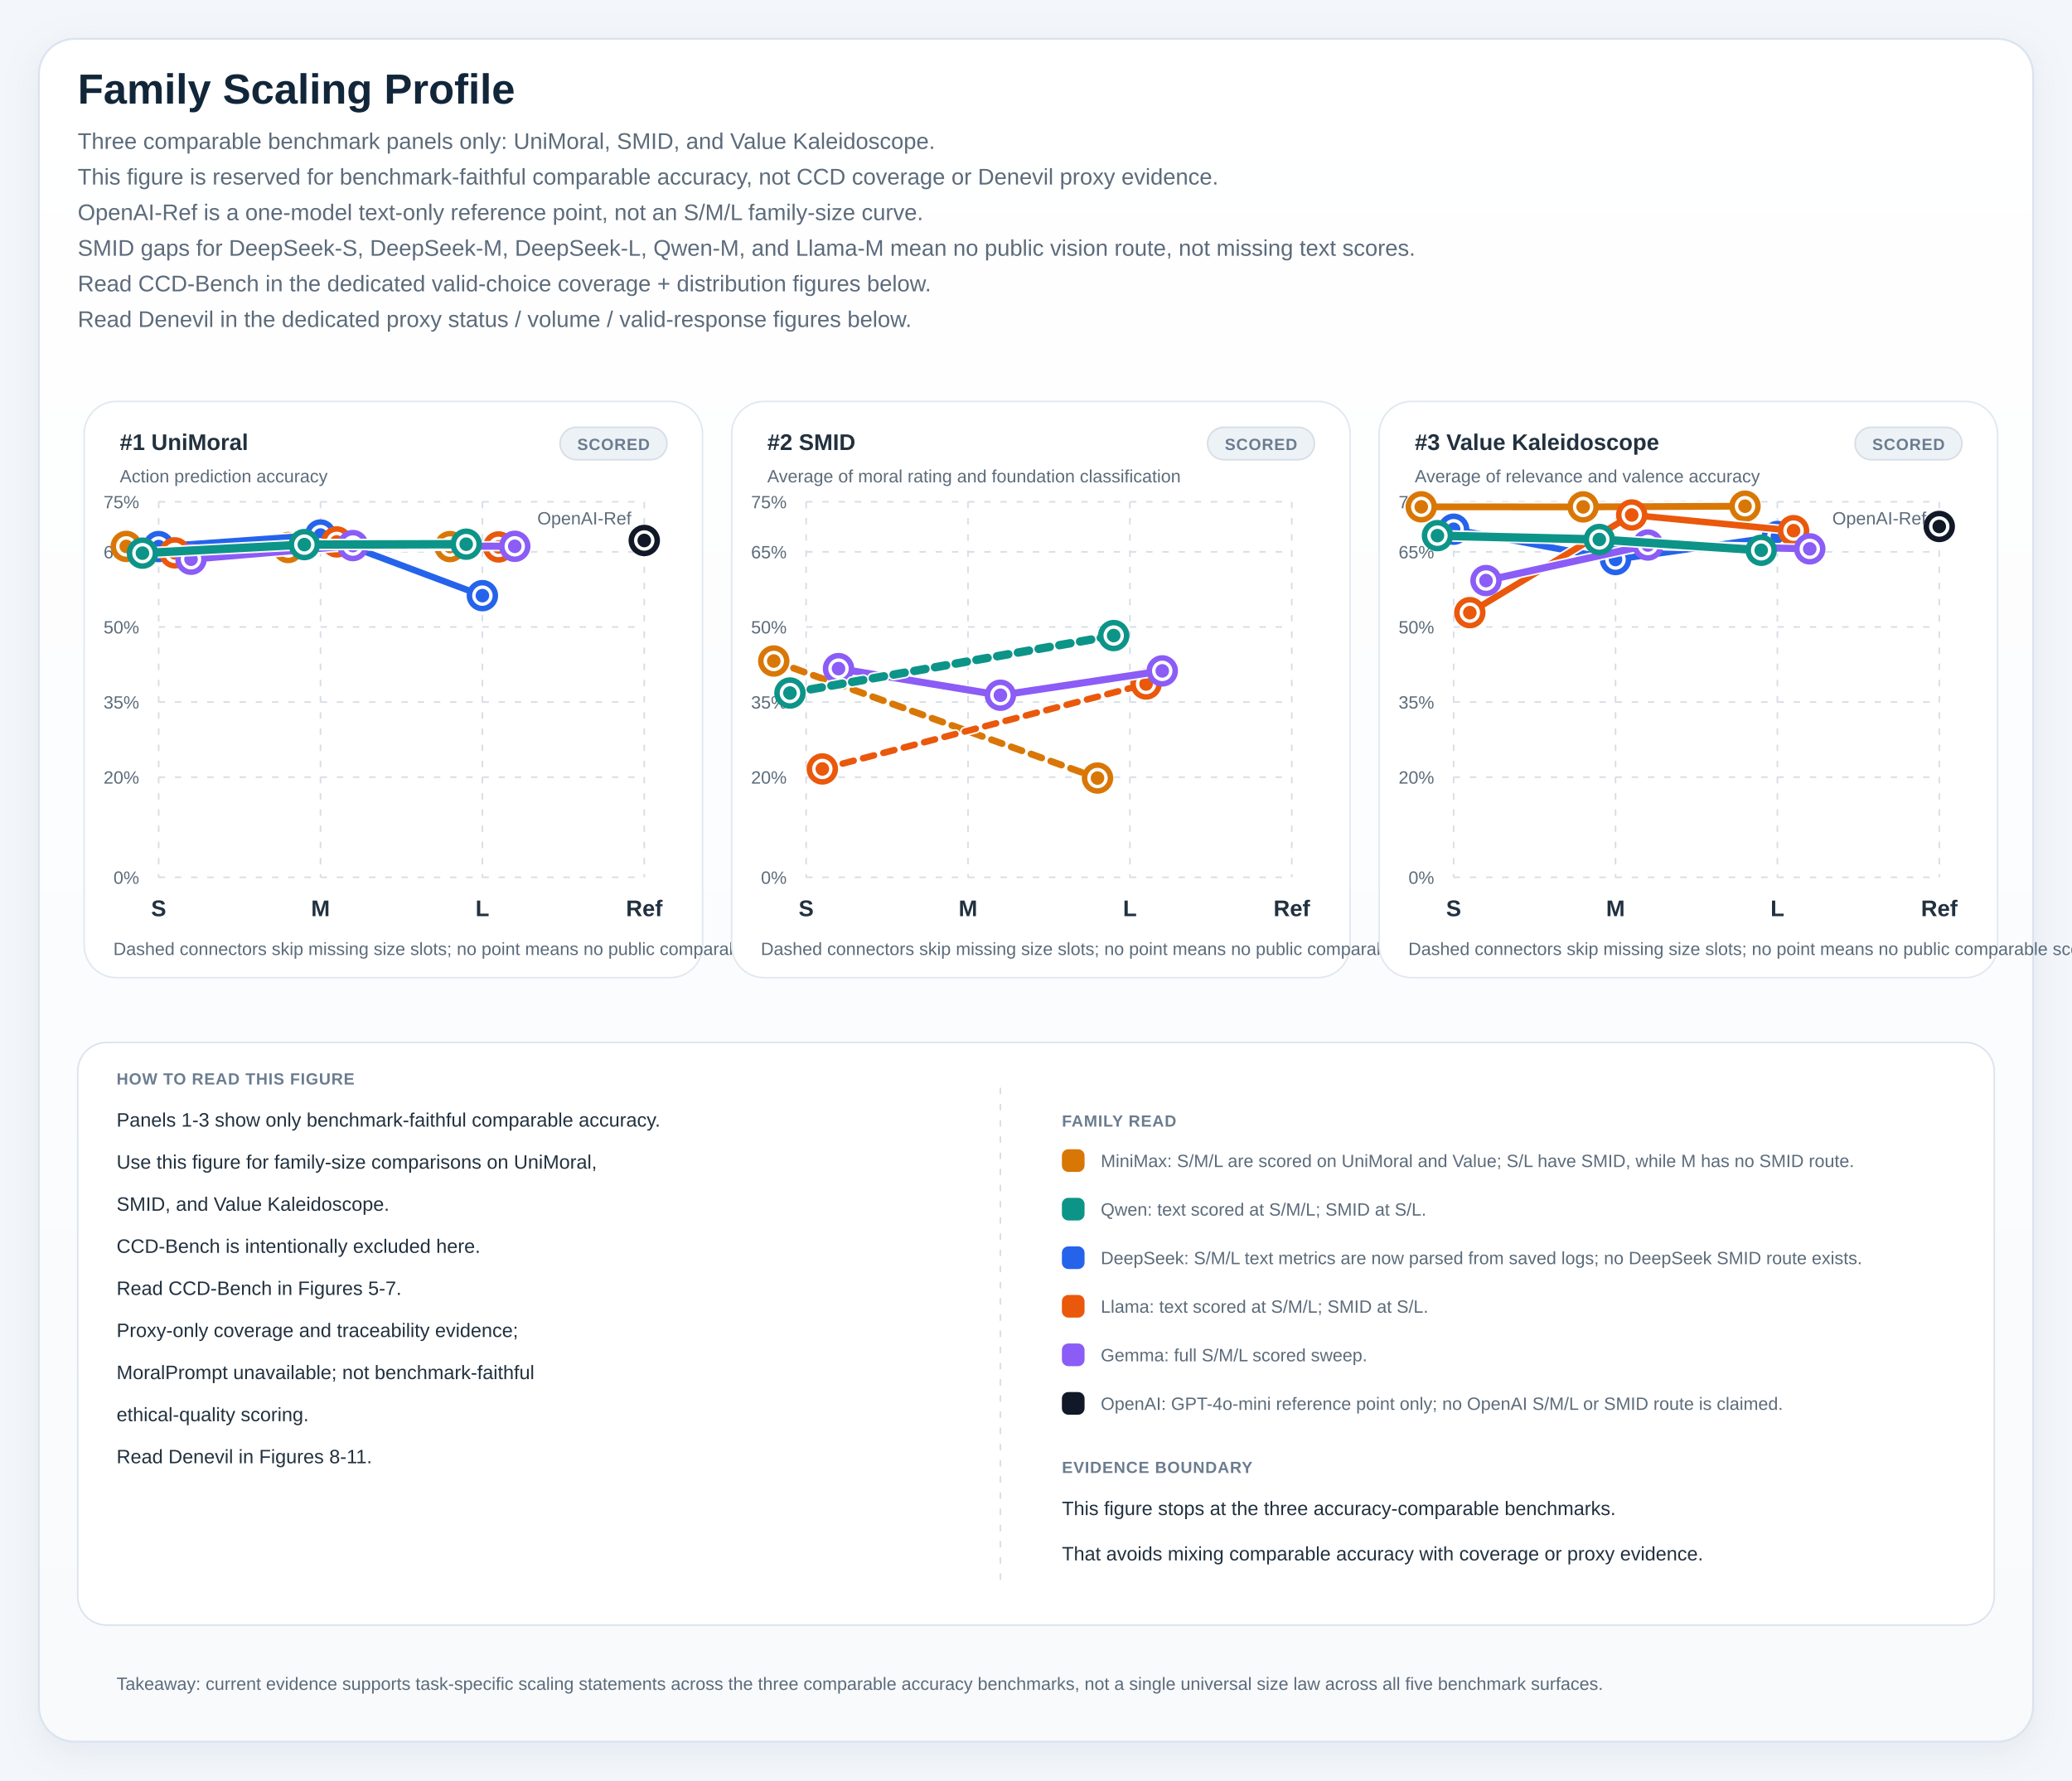
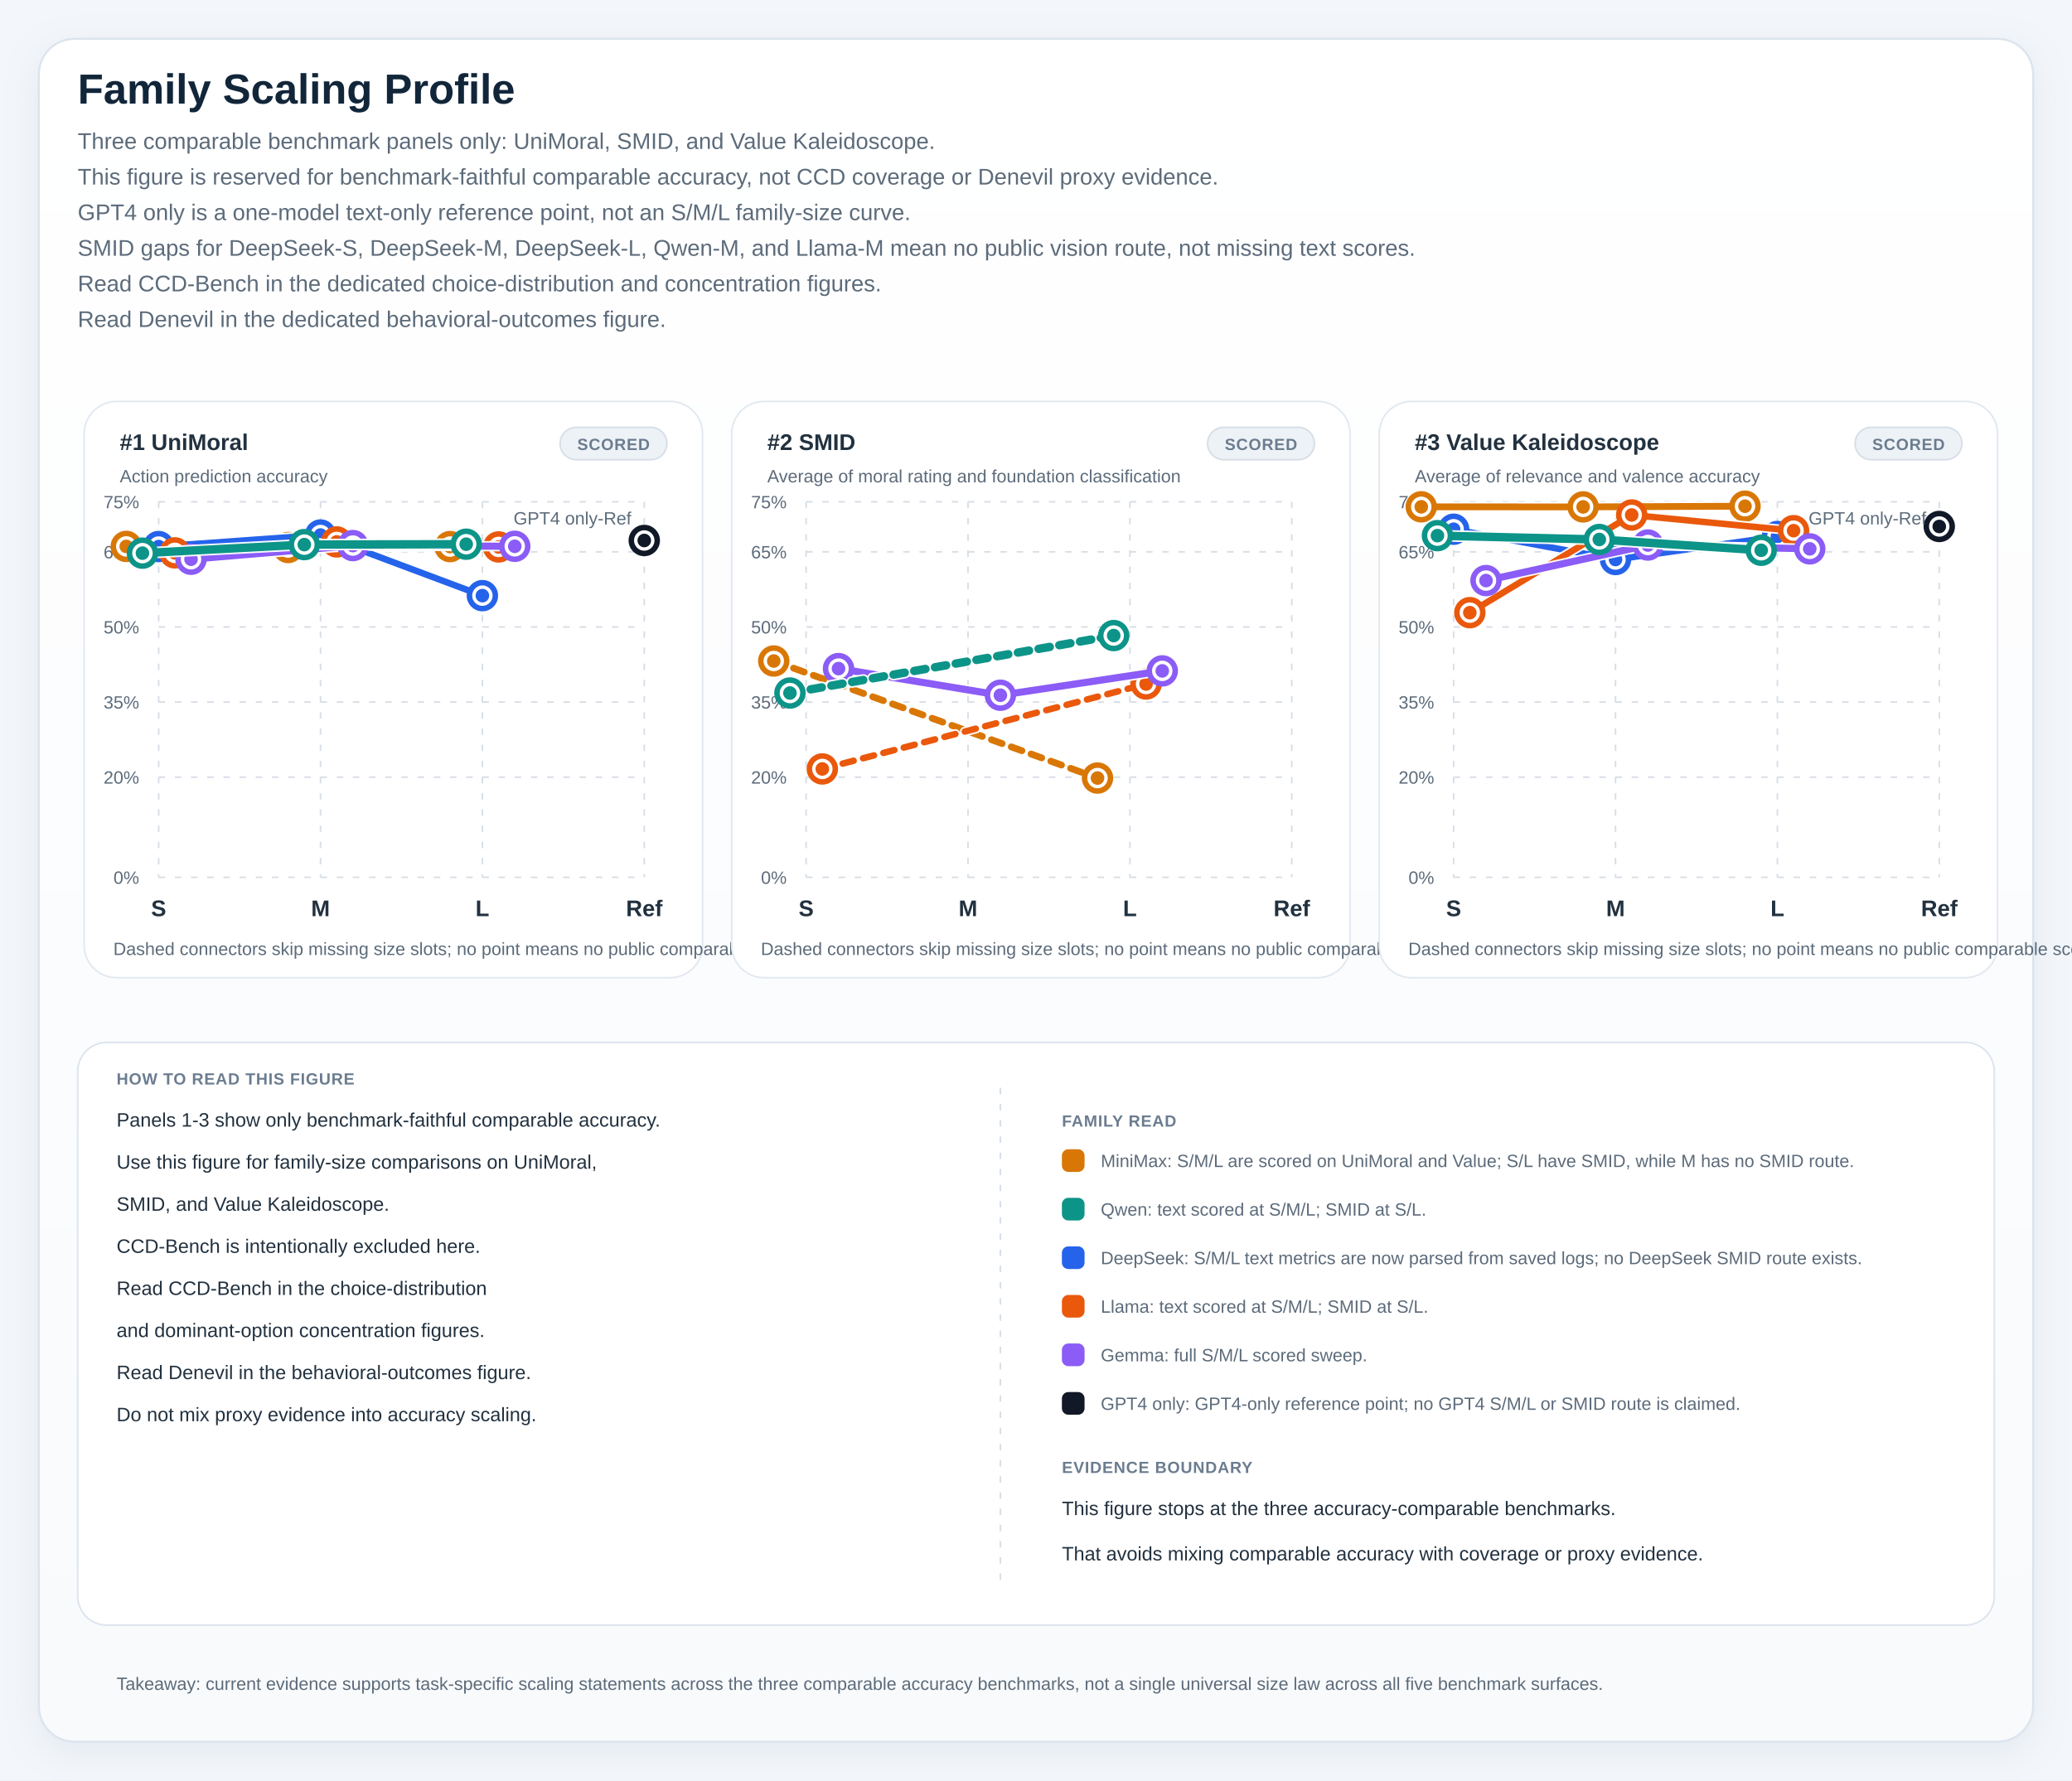
<svg xmlns="http://www.w3.org/2000/svg" viewBox="0 0 1280 1100" role="img" preserveAspectRatio="xMidYMin meet" style="max-width:100%;height:auto">
  <defs>
    <linearGradient id="panelGradient" x1="0" x2="0" y1="0" y2="1">
      <stop offset="0%" stop-color="#ffffff" />
      <stop offset="100%" stop-color="#f8fafc" />
    </linearGradient>
    <pattern id="diagonalHatch" width="8" height="8" patternUnits="userSpaceOnUse" patternTransform="rotate(45)">
      <line x1="0" y1="0" x2="0" y2="8" stroke="#cdd6e1" stroke-width="3" />
    </pattern>
    <filter id="softShadow" x="-20%" y="-20%" width="140%" height="140%">
      <feDropShadow dx="0" dy="6" stdDeviation="10" flood-color="#9fb0c2" flood-opacity="0.18" />
    </filter>
    <style>
.canvas { fill: #f3f6fa; }
.title { font: 700 26px 'IBM Plex Sans', 'Helvetica Neue', Arial, sans-serif; fill: #12263a; }
.subtitle { font: 400 14px 'IBM Plex Sans', 'Helvetica Neue', Arial, sans-serif; fill: #5c6b7a; }
.axis { font: 600 14px 'IBM Plex Sans', 'Helvetica Neue', Arial, sans-serif; fill: #22313f; }
.label { font: 500 13px 'IBM Plex Sans', 'Helvetica Neue', Arial, sans-serif; fill: #22313f; }
.metric { font: 700 20px 'IBM Plex Sans', 'Helvetica Neue', Arial, sans-serif; fill: #12263a; }
.celltext { font: 700 16px 'IBM Plex Sans', 'Helvetica Neue', Arial, sans-serif; fill: #ffffff; }
.celltext-dark { font: 700 16px 'IBM Plex Sans', 'Helvetica Neue', Arial, sans-serif; fill: #173042; }
.cellsub { font: 500 11px 'IBM Plex Sans', 'Helvetica Neue', Arial, sans-serif; fill: rgba(255,255,255,0.88); }
.cellsub-dark { font: 600 11px 'IBM Plex Sans', 'Helvetica Neue', Arial, sans-serif; fill: #385062; }
.body { font: 500 12px 'IBM Plex Sans', 'Helvetica Neue', Arial, sans-serif; fill: #22313f; }
.small { font: 500 11px 'IBM Plex Sans', 'Helvetica Neue', Arial, sans-serif; fill: #5c6b7a; }
.tiny { font: 600 10px 'IBM Plex Sans', 'Helvetica Neue', Arial, sans-serif; fill: #6b7c8f; letter-spacing: 0.04em; }
.grid { fill: #ffffff; stroke: #d7dee6; stroke-width: 1.25; }
.panel { fill: url(#panelGradient); stroke: #dbe4ee; stroke-width: 1.25; filter: url(#softShadow); }
.subpanel { fill: #ffffff; stroke: #e2e8f0; stroke-width: 1; }
.legend-card { fill: #ffffff; stroke: #dbe4ee; stroke-width: 1; }
.guide { stroke: #d7dee6; stroke-width: 1; stroke-dasharray: 4 6; }
.baseline { stroke: #aab7c6; stroke-width: 1.1; }
.muted-cell { fill: #eef2f7; stroke: #d7dee6; stroke-width: 1; }
.muted-bar { fill: #ecf1f6; stroke: #d7dee6; stroke-width: 1; }
.outline { stroke: rgba(255,255,255,0.9); stroke-width: 1; }
</style>
  </defs>
  <rect x="0" y="0" width="1280" height="1100" class="canvas" />
  <rect x="24" y="24" width="1232" height="1052" rx="22" class="panel" />
  <text x="48" y="64" class="title">Family Scaling Profile</text>
  <text x="48" y="92" class="subtitle">Three comparable benchmark panels only: UniMoral, SMID, and Value Kaleidoscope.</text>
  <text x="48" y="114" class="subtitle">This figure is reserved for benchmark-faithful comparable accuracy, not CCD coverage or Denevil proxy evidence.</text>
-   <text x="48" y="136" class="subtitle">OpenAI-Ref is a one-model text-only reference point, not an S/M/L family-size curve.</text>
+   <text x="48" y="136" class="subtitle">GPT4 only is a one-model text-only reference point, not an S/M/L family-size curve.</text>
  <text x="48" y="158" class="subtitle">SMID gaps for DeepSeek-S, DeepSeek-M, DeepSeek-L, Qwen-M, and Llama-M mean no public vision route, not missing text scores.</text>
-   <text x="48" y="180" class="subtitle">Read CCD-Bench in the dedicated valid-choice coverage + distribution figures below.</text>
-   <text x="48" y="202" class="subtitle">Read Denevil in the dedicated proxy status / volume / valid-response figures below.</text>
+   <text x="48" y="180" class="subtitle">Read CCD-Bench in the dedicated choice-distribution and concentration figures.</text>
+   <text x="48" y="202" class="subtitle">Read Denevil in the dedicated behavioral-outcomes figure.</text>
  <rect x="52" y="248" width="382" height="356" rx="20" class="subpanel" />
  <rect x="346" y="264" width="66" height="20" rx="10" fill="#edf2f7" stroke="#d7dee6" stroke-width="1" />
  <text x="379" y="278" text-anchor="middle" class="tiny">SCORED</text>
  <text x="74" y="278" class="axis">#1 UniMoral</text>
  <text x="74" y="298" class="small">Action prediction accuracy</text>
  <line x1="98" y1="542.00" x2="398" y2="542.00" class="guide" />
  <text x="86" y="546.00" text-anchor="end" class="small">0%</text>
  <line x1="98" y1="480.13" x2="398" y2="480.13" class="guide" />
  <text x="86" y="484.13" text-anchor="end" class="small">20%</text>
  <line x1="98" y1="433.73" x2="398" y2="433.73" class="guide" />
  <text x="86" y="437.73" text-anchor="end" class="small">35%</text>
  <line x1="98" y1="387.33" x2="398" y2="387.33" class="guide" />
  <text x="86" y="391.33" text-anchor="end" class="small">50%</text>
  <line x1="98" y1="340.93" x2="398" y2="340.93" class="guide" />
  <text x="86" y="344.93" text-anchor="end" class="small">65%</text>
  <line x1="98" y1="310.00" x2="398" y2="310.00" class="guide" />
  <text x="86" y="314.00" text-anchor="end" class="small">75%</text>
  <line x1="98.00" y1="310" x2="98.00" y2="542" class="guide" />
  <text x="98.00" y="566" text-anchor="middle" class="axis">S</text>
  <line x1="198.00" y1="310" x2="198.00" y2="542" class="guide" />
  <text x="198.00" y="566" text-anchor="middle" class="axis">M</text>
  <line x1="298.00" y1="310" x2="298.00" y2="542" class="guide" />
  <text x="298.00" y="566" text-anchor="middle" class="axis">L</text>
  <line x1="398.00" y1="310" x2="398.00" y2="542" class="guide" />
  <text x="398.00" y="566" text-anchor="middle" class="axis">Ref</text>
  <line x1="78.00" y1="337.57" x2="178.00" y2="338.24" stroke="#ffffff" stroke-width="6.2" stroke-linecap="round" opacity="0.95" />
  <line x1="78.00" y1="337.57" x2="178.00" y2="338.24" stroke="#d97706" stroke-width="4.2" stroke-linecap="round" />
  <line x1="178.00" y1="338.24" x2="278.00" y2="337.68" stroke="#ffffff" stroke-width="6.2" stroke-linecap="round" opacity="0.95" />
  <line x1="178.00" y1="338.24" x2="278.00" y2="337.68" stroke="#d97706" stroke-width="4.2" stroke-linecap="round" />
  <circle cx="78.00" cy="337.57" r="8" fill="#ffffff" stroke="#d97706" stroke-width="3.4" />
  <circle cx="78.00" cy="337.57" r="4.2" fill="#d97706" />
  <circle cx="178.00" cy="338.24" r="8" fill="#ffffff" stroke="#d97706" stroke-width="3.4" />
  <circle cx="178.00" cy="338.24" r="4.2" fill="#d97706" />
  <circle cx="278.00" cy="337.68" r="8" fill="#ffffff" stroke="#d97706" stroke-width="3.4" />
  <circle cx="278.00" cy="337.68" r="4.2" fill="#d97706" />
  <line x1="98.00" y1="337.66" x2="198.00" y2="330.53" stroke="#ffffff" stroke-width="6.0" stroke-linecap="round" opacity="0.95" />
  <line x1="98.00" y1="337.66" x2="198.00" y2="330.53" stroke="#2563eb" stroke-width="4.0" stroke-linecap="round" />
  <line x1="198.00" y1="330.53" x2="298.00" y2="367.98" stroke="#ffffff" stroke-width="6.0" stroke-linecap="round" opacity="0.95" />
  <line x1="198.00" y1="330.53" x2="298.00" y2="367.98" stroke="#2563eb" stroke-width="4.0" stroke-linecap="round" />
  <circle cx="98.00" cy="337.66" r="8" fill="#ffffff" stroke="#2563eb" stroke-width="3.4" />
  <circle cx="98.00" cy="337.66" r="4.2" fill="#2563eb" />
  <circle cx="198.00" cy="330.53" r="8" fill="#ffffff" stroke="#2563eb" stroke-width="3.4" />
  <circle cx="198.00" cy="330.53" r="4.2" fill="#2563eb" />
  <circle cx="298.00" cy="367.98" r="8" fill="#ffffff" stroke="#2563eb" stroke-width="3.4" />
  <circle cx="298.00" cy="367.98" r="4.2" fill="#2563eb" />
  <line x1="108.00" y1="341.55" x2="208.00" y2="334.79" stroke="#ffffff" stroke-width="6.0" stroke-linecap="round" opacity="0.95" />
  <line x1="108.00" y1="341.55" x2="208.00" y2="334.79" stroke="#ea580c" stroke-width="4.0" stroke-linecap="round" />
  <line x1="208.00" y1="334.79" x2="308.00" y2="337.89" stroke="#ffffff" stroke-width="6.0" stroke-linecap="round" opacity="0.95" />
  <line x1="208.00" y1="334.79" x2="308.00" y2="337.89" stroke="#ea580c" stroke-width="4.0" stroke-linecap="round" />
  <circle cx="108.00" cy="341.55" r="8" fill="#ffffff" stroke="#ea580c" stroke-width="3.4" />
  <circle cx="108.00" cy="341.55" r="4.2" fill="#ea580c" />
  <circle cx="208.00" cy="334.79" r="8" fill="#ffffff" stroke="#ea580c" stroke-width="3.4" />
  <circle cx="208.00" cy="334.79" r="4.2" fill="#ea580c" />
  <circle cx="308.00" cy="337.89" r="8" fill="#ffffff" stroke="#ea580c" stroke-width="3.4" />
  <circle cx="308.00" cy="337.89" r="4.2" fill="#ea580c" />
  <line x1="118.00" y1="345.50" x2="218.00" y2="337.05" stroke="#ffffff" stroke-width="6.4" stroke-linecap="round" opacity="0.95" />
  <line x1="118.00" y1="345.50" x2="218.00" y2="337.05" stroke="#8b5cf6" stroke-width="4.4" stroke-linecap="round" />
  <line x1="218.00" y1="337.05" x2="318.00" y2="337.50" stroke="#ffffff" stroke-width="6.4" stroke-linecap="round" opacity="0.95" />
  <line x1="218.00" y1="337.05" x2="318.00" y2="337.50" stroke="#8b5cf6" stroke-width="4.4" stroke-linecap="round" />
  <circle cx="118.00" cy="345.50" r="8" fill="#ffffff" stroke="#8b5cf6" stroke-width="3.4" />
  <circle cx="118.00" cy="345.50" r="4.2" fill="#8b5cf6" />
  <circle cx="218.00" cy="337.05" r="8" fill="#ffffff" stroke="#8b5cf6" stroke-width="3.4" />
  <circle cx="218.00" cy="337.05" r="4.2" fill="#8b5cf6" />
  <circle cx="318.00" cy="337.50" r="8" fill="#ffffff" stroke="#8b5cf6" stroke-width="3.4" />
  <circle cx="318.00" cy="337.50" r="4.2" fill="#8b5cf6" />
  <line x1="88.00" y1="341.73" x2="188.00" y2="336.45" stroke="#ffffff" stroke-width="7.2" stroke-linecap="round" opacity="0.95" />
  <line x1="88.00" y1="341.73" x2="188.00" y2="336.45" stroke="#0d9488" stroke-width="5.2" stroke-linecap="round" />
  <line x1="188.00" y1="336.45" x2="288.00" y2="336.20" stroke="#ffffff" stroke-width="7.2" stroke-linecap="round" opacity="0.95" />
  <line x1="188.00" y1="336.45" x2="288.00" y2="336.20" stroke="#0d9488" stroke-width="5.2" stroke-linecap="round" />
  <circle cx="88.00" cy="341.73" r="8" fill="#ffffff" stroke="#0d9488" stroke-width="3.4" />
  <circle cx="88.00" cy="341.73" r="4.2" fill="#0d9488" />
  <circle cx="188.00" cy="336.45" r="8" fill="#ffffff" stroke="#0d9488" stroke-width="3.4" />
  <circle cx="188.00" cy="336.45" r="4.2" fill="#0d9488" />
  <circle cx="288.00" cy="336.20" r="8" fill="#ffffff" stroke="#0d9488" stroke-width="3.4" />
  <circle cx="288.00" cy="336.20" r="4.2" fill="#0d9488" />
  <circle cx="398.00" cy="333.91" r="8" fill="#ffffff" stroke="#111827" stroke-width="3.4" />
  <circle cx="398.00" cy="333.91" r="4.2" fill="#111827" />
-   <text x="390.00" y="324.00" text-anchor="end" class="small">OpenAI-Ref</text>
+   <text x="390.00" y="324.00" text-anchor="end" class="small">GPT4 only-Ref</text>
  <text x="70" y="590" class="small">Dashed connectors skip missing size slots; no point means no public comparable score.</text>
  <rect x="452" y="248" width="382" height="356" rx="20" class="subpanel" />
  <rect x="746" y="264" width="66" height="20" rx="10" fill="#edf2f7" stroke="#d7dee6" stroke-width="1" />
  <text x="779" y="278" text-anchor="middle" class="tiny">SCORED</text>
  <text x="474" y="278" class="axis">#2 SMID</text>
  <text x="474" y="298" class="small">Average of moral rating and foundation classification</text>
  <line x1="498" y1="542.00" x2="798" y2="542.00" class="guide" />
  <text x="486" y="546.00" text-anchor="end" class="small">0%</text>
  <line x1="498" y1="480.13" x2="798" y2="480.13" class="guide" />
  <text x="486" y="484.13" text-anchor="end" class="small">20%</text>
  <line x1="498" y1="433.73" x2="798" y2="433.73" class="guide" />
  <text x="486" y="437.73" text-anchor="end" class="small">35%</text>
  <line x1="498" y1="387.33" x2="798" y2="387.33" class="guide" />
  <text x="486" y="391.33" text-anchor="end" class="small">50%</text>
  <line x1="498" y1="340.93" x2="798" y2="340.93" class="guide" />
  <text x="486" y="344.93" text-anchor="end" class="small">65%</text>
  <line x1="498" y1="310.00" x2="798" y2="310.00" class="guide" />
  <text x="486" y="314.00" text-anchor="end" class="small">75%</text>
  <line x1="498.00" y1="310" x2="498.00" y2="542" class="guide" />
  <text x="498.00" y="566" text-anchor="middle" class="axis">S</text>
  <line x1="598.00" y1="310" x2="598.00" y2="542" class="guide" />
  <text x="598.00" y="566" text-anchor="middle" class="axis">M</text>
  <line x1="698.00" y1="310" x2="698.00" y2="542" class="guide" />
  <text x="698.00" y="566" text-anchor="middle" class="axis">L</text>
  <line x1="798.00" y1="310" x2="798.00" y2="542" class="guide" />
  <text x="798.00" y="566" text-anchor="middle" class="axis">Ref</text>
  <line x1="478.00" y1="408.37" x2="678.00" y2="480.68" stroke="#ffffff" stroke-width="6.2" stroke-linecap="round" opacity="0.95" stroke-dasharray="7 6" />
  <line x1="478.00" y1="408.37" x2="678.00" y2="480.68" stroke="#d97706" stroke-width="4.2" stroke-linecap="round" stroke-dasharray="7 6" />
  <circle cx="478.00" cy="408.37" r="8" fill="#ffffff" stroke="#d97706" stroke-width="3.4" />
  <circle cx="478.00" cy="408.37" r="4.2" fill="#d97706" />
  <circle cx="678.00" cy="480.68" r="8" fill="#ffffff" stroke="#d97706" stroke-width="3.4" />
  <circle cx="678.00" cy="480.68" r="4.2" fill="#d97706" />
  <line x1="508.00" y1="475.05" x2="708.00" y2="422.57" stroke="#ffffff" stroke-width="6.0" stroke-linecap="round" opacity="0.95" stroke-dasharray="7 6" />
  <line x1="508.00" y1="475.05" x2="708.00" y2="422.57" stroke="#ea580c" stroke-width="4.0" stroke-linecap="round" stroke-dasharray="7 6" />
  <circle cx="508.00" cy="475.05" r="8" fill="#ffffff" stroke="#ea580c" stroke-width="3.4" />
  <circle cx="508.00" cy="475.05" r="4.2" fill="#ea580c" />
  <circle cx="708.00" cy="422.57" r="8" fill="#ffffff" stroke="#ea580c" stroke-width="3.4" />
  <circle cx="708.00" cy="422.57" r="4.2" fill="#ea580c" />
  <line x1="518.00" y1="413.05" x2="618.00" y2="429.51" stroke="#ffffff" stroke-width="6.4" stroke-linecap="round" opacity="0.95" />
  <line x1="518.00" y1="413.05" x2="618.00" y2="429.51" stroke="#8b5cf6" stroke-width="4.4" stroke-linecap="round" />
  <line x1="618.00" y1="429.51" x2="718.00" y2="414.47" stroke="#ffffff" stroke-width="6.4" stroke-linecap="round" opacity="0.95" />
  <line x1="618.00" y1="429.51" x2="718.00" y2="414.47" stroke="#8b5cf6" stroke-width="4.4" stroke-linecap="round" />
  <circle cx="518.00" cy="413.05" r="8" fill="#ffffff" stroke="#8b5cf6" stroke-width="3.4" />
  <circle cx="518.00" cy="413.05" r="4.2" fill="#8b5cf6" />
  <circle cx="618.00" cy="429.51" r="8" fill="#ffffff" stroke="#8b5cf6" stroke-width="3.4" />
  <circle cx="618.00" cy="429.51" r="4.2" fill="#8b5cf6" />
  <circle cx="718.00" cy="414.47" r="8" fill="#ffffff" stroke="#8b5cf6" stroke-width="3.4" />
  <circle cx="718.00" cy="414.47" r="4.2" fill="#8b5cf6" />
  <line x1="488.00" y1="428.14" x2="688.00" y2="392.64" stroke="#ffffff" stroke-width="7.2" stroke-linecap="round" opacity="0.95" stroke-dasharray="7 6" />
  <line x1="488.00" y1="428.14" x2="688.00" y2="392.64" stroke="#0d9488" stroke-width="5.2" stroke-linecap="round" stroke-dasharray="7 6" />
  <circle cx="488.00" cy="428.14" r="8" fill="#ffffff" stroke="#0d9488" stroke-width="3.4" />
  <circle cx="488.00" cy="428.14" r="4.2" fill="#0d9488" />
  <circle cx="688.00" cy="392.64" r="8" fill="#ffffff" stroke="#0d9488" stroke-width="3.4" />
  <circle cx="688.00" cy="392.64" r="4.2" fill="#0d9488" />
  <text x="470" y="590" class="small">Dashed connectors skip missing size slots; no point means no public comparable score.</text>
  <rect x="852" y="248" width="382" height="356" rx="20" class="subpanel" />
  <rect x="1146" y="264" width="66" height="20" rx="10" fill="#edf2f7" stroke="#d7dee6" stroke-width="1" />
  <text x="1179" y="278" text-anchor="middle" class="tiny">SCORED</text>
  <text x="874" y="278" class="axis">#3 Value Kaleidoscope</text>
  <text x="874" y="298" class="small">Average of relevance and valence accuracy</text>
  <line x1="898" y1="542.00" x2="1198" y2="542.00" class="guide" />
  <text x="886" y="546.00" text-anchor="end" class="small">0%</text>
  <line x1="898" y1="480.13" x2="1198" y2="480.13" class="guide" />
  <text x="886" y="484.13" text-anchor="end" class="small">20%</text>
  <line x1="898" y1="433.73" x2="1198" y2="433.73" class="guide" />
  <text x="886" y="437.73" text-anchor="end" class="small">35%</text>
  <line x1="898" y1="387.33" x2="1198" y2="387.33" class="guide" />
  <text x="886" y="391.33" text-anchor="end" class="small">50%</text>
  <line x1="898" y1="340.93" x2="1198" y2="340.93" class="guide" />
  <text x="886" y="344.93" text-anchor="end" class="small">65%</text>
  <line x1="898" y1="310.00" x2="1198" y2="310.00" class="guide" />
  <text x="886" y="314.00" text-anchor="end" class="small">75%</text>
  <line x1="898.00" y1="310" x2="898.00" y2="542" class="guide" />
  <text x="898.00" y="566" text-anchor="middle" class="axis">S</text>
  <line x1="998.00" y1="310" x2="998.00" y2="542" class="guide" />
  <text x="998.00" y="566" text-anchor="middle" class="axis">M</text>
  <line x1="1098.00" y1="310" x2="1098.00" y2="542" class="guide" />
  <text x="1098.00" y="566" text-anchor="middle" class="axis">L</text>
  <line x1="1198.00" y1="310" x2="1198.00" y2="542" class="guide" />
  <text x="1198.00" y="566" text-anchor="middle" class="axis">Ref</text>
  <line x1="878.00" y1="313.11" x2="978.00" y2="313.16" stroke="#ffffff" stroke-width="6.2" stroke-linecap="round" opacity="0.95" />
  <line x1="878.00" y1="313.11" x2="978.00" y2="313.16" stroke="#d97706" stroke-width="4.2" stroke-linecap="round" />
  <line x1="978.00" y1="313.16" x2="1078.00" y2="312.72" stroke="#ffffff" stroke-width="6.2" stroke-linecap="round" opacity="0.95" />
  <line x1="978.00" y1="313.16" x2="1078.00" y2="312.72" stroke="#d97706" stroke-width="4.2" stroke-linecap="round" />
  <circle cx="878.00" cy="313.11" r="8" fill="#ffffff" stroke="#d97706" stroke-width="3.4" />
  <circle cx="878.00" cy="313.11" r="4.2" fill="#d97706" />
  <circle cx="978.00" cy="313.16" r="8" fill="#ffffff" stroke="#d97706" stroke-width="3.4" />
  <circle cx="978.00" cy="313.16" r="4.2" fill="#d97706" />
  <circle cx="1078.00" cy="312.72" r="8" fill="#ffffff" stroke="#d97706" stroke-width="3.4" />
  <circle cx="1078.00" cy="312.72" r="4.2" fill="#d97706" />
  <line x1="898.00" y1="326.95" x2="998.00" y2="345.67" stroke="#ffffff" stroke-width="6.0" stroke-linecap="round" opacity="0.95" />
  <line x1="898.00" y1="326.95" x2="998.00" y2="345.67" stroke="#2563eb" stroke-width="4.0" stroke-linecap="round" />
  <line x1="998.00" y1="345.67" x2="1098.00" y2="331.45" stroke="#ffffff" stroke-width="6.0" stroke-linecap="round" opacity="0.95" />
  <line x1="998.00" y1="345.67" x2="1098.00" y2="331.45" stroke="#2563eb" stroke-width="4.0" stroke-linecap="round" />
  <circle cx="898.00" cy="326.95" r="8" fill="#ffffff" stroke="#2563eb" stroke-width="3.4" />
  <circle cx="898.00" cy="326.95" r="4.2" fill="#2563eb" />
  <circle cx="998.00" cy="345.67" r="8" fill="#ffffff" stroke="#2563eb" stroke-width="3.4" />
  <circle cx="998.00" cy="345.67" r="4.2" fill="#2563eb" />
  <circle cx="1098.00" cy="331.45" r="8" fill="#ffffff" stroke="#2563eb" stroke-width="3.4" />
  <circle cx="1098.00" cy="331.45" r="4.2" fill="#2563eb" />
  <line x1="908.00" y1="378.49" x2="1008.00" y2="318.15" stroke="#ffffff" stroke-width="6.0" stroke-linecap="round" opacity="0.95" />
  <line x1="908.00" y1="378.49" x2="1008.00" y2="318.15" stroke="#ea580c" stroke-width="4.0" stroke-linecap="round" />
  <line x1="1008.00" y1="318.15" x2="1108.00" y2="327.84" stroke="#ffffff" stroke-width="6.0" stroke-linecap="round" opacity="0.95" />
  <line x1="1008.00" y1="318.15" x2="1108.00" y2="327.84" stroke="#ea580c" stroke-width="4.0" stroke-linecap="round" />
  <circle cx="908.00" cy="378.49" r="8" fill="#ffffff" stroke="#ea580c" stroke-width="3.4" />
  <circle cx="908.00" cy="378.49" r="4.2" fill="#ea580c" />
  <circle cx="1008.00" cy="318.15" r="8" fill="#ffffff" stroke="#ea580c" stroke-width="3.4" />
  <circle cx="1008.00" cy="318.15" r="4.2" fill="#ea580c" />
  <circle cx="1108.00" cy="327.84" r="8" fill="#ffffff" stroke="#ea580c" stroke-width="3.4" />
  <circle cx="1108.00" cy="327.84" r="4.2" fill="#ea580c" />
  <line x1="918.00" y1="358.67" x2="1018.00" y2="336.71" stroke="#ffffff" stroke-width="6.4" stroke-linecap="round" opacity="0.95" />
  <line x1="918.00" y1="358.67" x2="1018.00" y2="336.71" stroke="#8b5cf6" stroke-width="4.4" stroke-linecap="round" />
  <line x1="1018.00" y1="336.71" x2="1118.00" y2="339.08" stroke="#ffffff" stroke-width="6.4" stroke-linecap="round" opacity="0.95" />
  <line x1="1018.00" y1="336.71" x2="1118.00" y2="339.08" stroke="#8b5cf6" stroke-width="4.4" stroke-linecap="round" />
  <circle cx="918.00" cy="358.67" r="8" fill="#ffffff" stroke="#8b5cf6" stroke-width="3.4" />
  <circle cx="918.00" cy="358.67" r="4.2" fill="#8b5cf6" />
  <circle cx="1018.00" cy="336.71" r="8" fill="#ffffff" stroke="#8b5cf6" stroke-width="3.4" />
  <circle cx="1018.00" cy="336.71" r="4.2" fill="#8b5cf6" />
  <circle cx="1118.00" cy="339.08" r="8" fill="#ffffff" stroke="#8b5cf6" stroke-width="3.4" />
  <circle cx="1118.00" cy="339.08" r="4.2" fill="#8b5cf6" />
  <line x1="888.00" y1="330.91" x2="988.00" y2="333.29" stroke="#ffffff" stroke-width="7.2" stroke-linecap="round" opacity="0.95" />
  <line x1="888.00" y1="330.91" x2="988.00" y2="333.29" stroke="#0d9488" stroke-width="5.2" stroke-linecap="round" />
  <line x1="988.00" y1="333.29" x2="1088.00" y2="339.96" stroke="#ffffff" stroke-width="7.2" stroke-linecap="round" opacity="0.95" />
  <line x1="988.00" y1="333.29" x2="1088.00" y2="339.96" stroke="#0d9488" stroke-width="5.2" stroke-linecap="round" />
  <circle cx="888.00" cy="330.91" r="8" fill="#ffffff" stroke="#0d9488" stroke-width="3.4" />
  <circle cx="888.00" cy="330.91" r="4.2" fill="#0d9488" />
  <circle cx="988.00" cy="333.29" r="8" fill="#ffffff" stroke="#0d9488" stroke-width="3.4" />
  <circle cx="988.00" cy="333.29" r="4.2" fill="#0d9488" />
  <circle cx="1088.00" cy="339.96" r="8" fill="#ffffff" stroke="#0d9488" stroke-width="3.4" />
  <circle cx="1088.00" cy="339.96" r="4.2" fill="#0d9488" />
  <circle cx="1198.00" cy="325.25" r="8" fill="#ffffff" stroke="#111827" stroke-width="3.4" />
  <circle cx="1198.00" cy="325.25" r="4.2" fill="#111827" />
-   <text x="1190.00" y="324.00" text-anchor="end" class="small">OpenAI-Ref</text>
+   <text x="1190.00" y="324.00" text-anchor="end" class="small">GPT4 only-Ref</text>
  <text x="870" y="590" class="small">Dashed connectors skip missing size slots; no point means no public comparable score.</text>
  <rect x="48" y="644" width="1184" height="360" rx="18" class="legend-card" />
  <text x="72" y="670" class="tiny">HOW TO READ THIS FIGURE</text>
  <line x1="618" y1="672" x2="618" y2="982" class="guide" />
  <text x="72" y="696" class="body">Panels 1-3 show only benchmark-faithful comparable accuracy.</text>
  <text x="72" y="722" class="body">Use this figure for family-size comparisons on UniMoral,</text>
  <text x="72" y="748" class="body">SMID, and Value Kaleidoscope.</text>
  <text x="72" y="774" class="body">CCD-Bench is intentionally excluded here.</text>
-   <text x="72" y="800" class="body">Read CCD-Bench in Figures 5-7.</text>
-   <text x="72" y="826" class="body">Proxy-only coverage and traceability evidence;</text>
-   <text x="72" y="852" class="body">MoralPrompt unavailable; not benchmark-faithful</text>
-   <text x="72" y="878" class="body">ethical-quality scoring.</text>
-   <text x="72" y="904" class="body">Read Denevil in Figures 8-11.</text>
+   <text x="72" y="800" class="body">Read CCD-Bench in the choice-distribution</text>
+   <text x="72" y="826" class="body">and dominant-option concentration figures.</text>
+   <text x="72" y="852" class="body">Read Denevil in the behavioral-outcomes figure.</text>
+   <text x="72" y="878" class="body">Do not mix proxy evidence into accuracy scaling.</text>
  <text x="656" y="696" class="tiny">FAMILY READ</text>
  <rect x="656" y="710" width="14" height="14" rx="4" fill="#d97706" />
  <text x="680" y="721" class="small">MiniMax: S/M/L are scored on UniMoral and Value; S/L have SMID, while M has no SMID route.</text>
  <rect x="656" y="740" width="14" height="14" rx="4" fill="#0d9488" />
  <text x="680" y="751" class="small">Qwen: text scored at S/M/L; SMID at S/L.</text>
  <rect x="656" y="770" width="14" height="14" rx="4" fill="#2563eb" />
  <text x="680" y="781" class="small">DeepSeek: S/M/L text metrics are now parsed from saved logs; no DeepSeek SMID route exists.</text>
  <rect x="656" y="800" width="14" height="14" rx="4" fill="#ea580c" />
  <text x="680" y="811" class="small">Llama: text scored at S/M/L; SMID at S/L.</text>
  <rect x="656" y="830" width="14" height="14" rx="4" fill="#8b5cf6" />
  <text x="680" y="841" class="small">Gemma: full S/M/L scored sweep.</text>
  <rect x="656" y="860" width="14" height="14" rx="4" fill="#111827" />
-   <text x="680" y="871" class="small">OpenAI: GPT-4o-mini reference point only; no OpenAI S/M/L or SMID route is claimed.</text>
+   <text x="680" y="871" class="small">GPT4 only: GPT4-only reference point; no GPT4 S/M/L or SMID route is claimed.</text>
  <text x="656" y="910" class="tiny">EVIDENCE BOUNDARY</text>
  <text x="656" y="936" class="body">This figure stops at the three accuracy-comparable benchmarks.</text>
  <text x="656" y="964" class="body">That avoids mixing comparable accuracy with coverage or proxy evidence.</text>
  <text x="72" y="1044" class="small">Takeaway: current evidence supports task-specific scaling statements across the three comparable accuracy benchmarks, not a single universal size law across all five benchmark surfaces.</text>
</svg>
